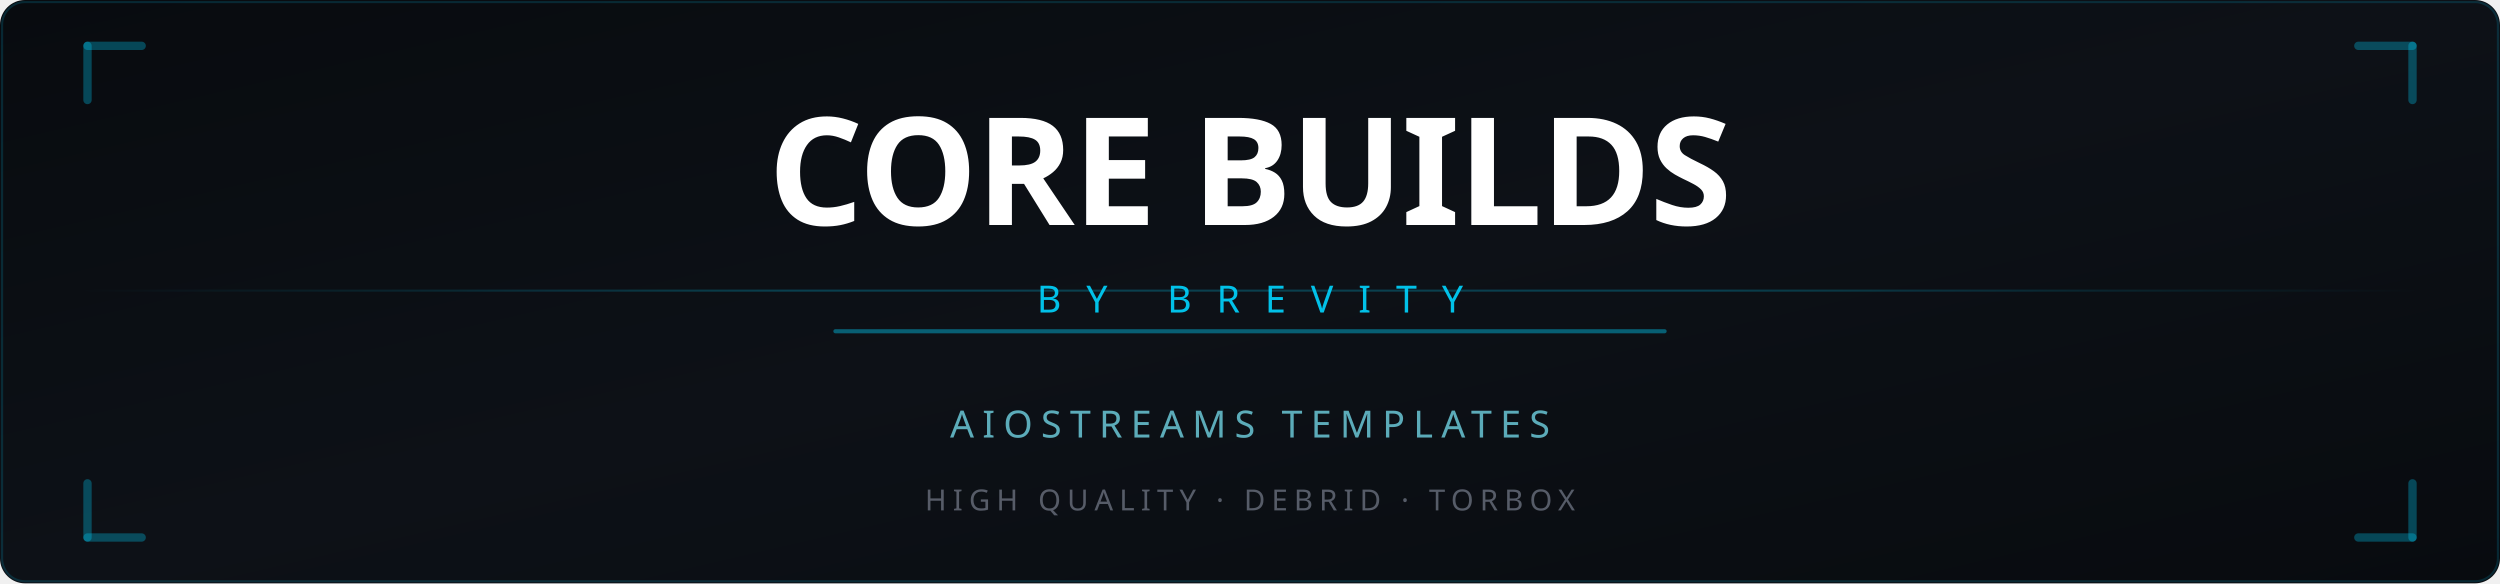
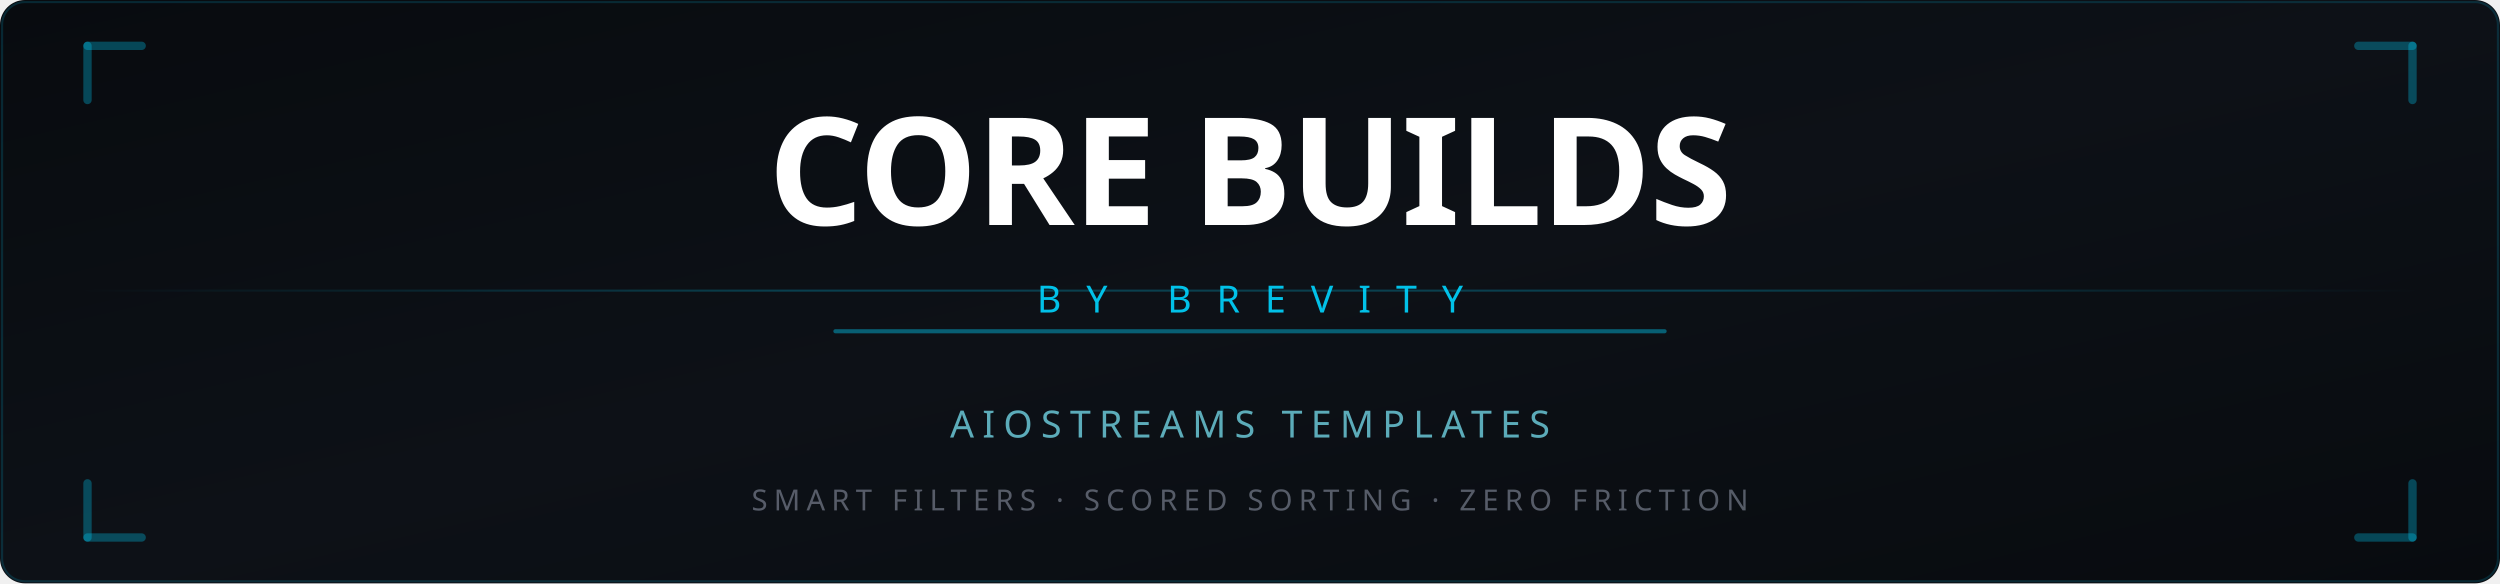
<svg xmlns="http://www.w3.org/2000/svg" viewBox="0 0 1200 280" width="1200" height="280">
  <defs>
    <linearGradient id="bg" x1="0%" y1="0%" x2="100%" y2="100%">
      <stop offset="0%" stop-color="#080b0f" />
      <stop offset="50%" stop-color="#0d1117" />
      <stop offset="100%" stop-color="#080b0f" />
    </linearGradient>
    <linearGradient id="line" x1="0%" y1="0%" x2="100%" y2="0%">
      <stop offset="0%" stop-color="#00d4ff" stop-opacity="0" />
      <stop offset="30%" stop-color="#00d4ff" stop-opacity="0.8" />
      <stop offset="70%" stop-color="#00d4ff" stop-opacity="0.8" />
      <stop offset="100%" stop-color="#00d4ff" stop-opacity="0" />
    </linearGradient>
  </defs>
  <rect width="1200" height="280" fill="url(#bg)" rx="12" />
  <rect x="1" y="1" width="1198" height="278" rx="11" fill="none" stroke="#00d4ff" stroke-width="1" stroke-opacity="0.15" />
  <rect x="40" y="139" width="1120" height="1" fill="url(#line)" opacity="0.3" />
  <text x="600" y="108" font-family="'Segoe UI', system-ui, -apple-system, sans-serif" font-size="72" font-weight="800" letter-spacing="-1" fill="#ffffff" text-anchor="middle">CORE BUILDS</text>
  <text x="600" y="150" font-family="'Segoe UI', system-ui, -apple-system, sans-serif" font-size="18" font-weight="400" letter-spacing="12" fill="#00d4ff" text-anchor="middle" opacity="0.9">BY BREVITY</text>
  <rect x="400" y="158" width="400" height="2" rx="1" fill="#00d4ff" opacity="0.4" />
  <text x="600" y="210" font-family="'Segoe UI', system-ui, -apple-system, sans-serif" font-size="18" font-weight="300" letter-spacing="4" fill="#7eeeff" text-anchor="middle" opacity="0.7">AIOSTREAMS TEMPLATES</text>
-   <text x="600" y="245" font-family="'Segoe UI', system-ui, -apple-system, sans-serif" font-size="14" font-weight="300" letter-spacing="3" fill="#888fa0" text-anchor="middle" opacity="0.6">HIGH QUALITY  ·  DEBRID  ·  TORBOX</text>
+   <text x="600" y="245" font-family="'Segoe UI', system-ui, -apple-system, sans-serif" font-size="14" font-weight="300" letter-spacing="3" fill="#888fa0" text-anchor="middle" opacity="0.6">SMART FILTERS  ·  SCORED SORTING  ·  ZERO FRICTION</text>
  <rect x="40" y="20" width="30" height="4" rx="2" fill="#00d4ff" opacity="0.3" />
  <rect x="40" y="20" width="4" height="30" rx="2" fill="#00d4ff" opacity="0.3" />
  <rect x="1130" y="20" width="30" height="4" rx="2" fill="#00d4ff" opacity="0.3" />
  <rect x="1156" y="20" width="4" height="30" rx="2" fill="#00d4ff" opacity="0.3" />
  <rect x="40" y="256" width="30" height="4" rx="2" fill="#00d4ff" opacity="0.3" />
  <rect x="40" y="230" width="4" height="30" rx="2" fill="#00d4ff" opacity="0.3" />
  <rect x="1130" y="256" width="30" height="4" rx="2" fill="#00d4ff" opacity="0.3" />
  <rect x="1156" y="230" width="4" height="30" rx="2" fill="#00d4ff" opacity="0.3" />
</svg>
